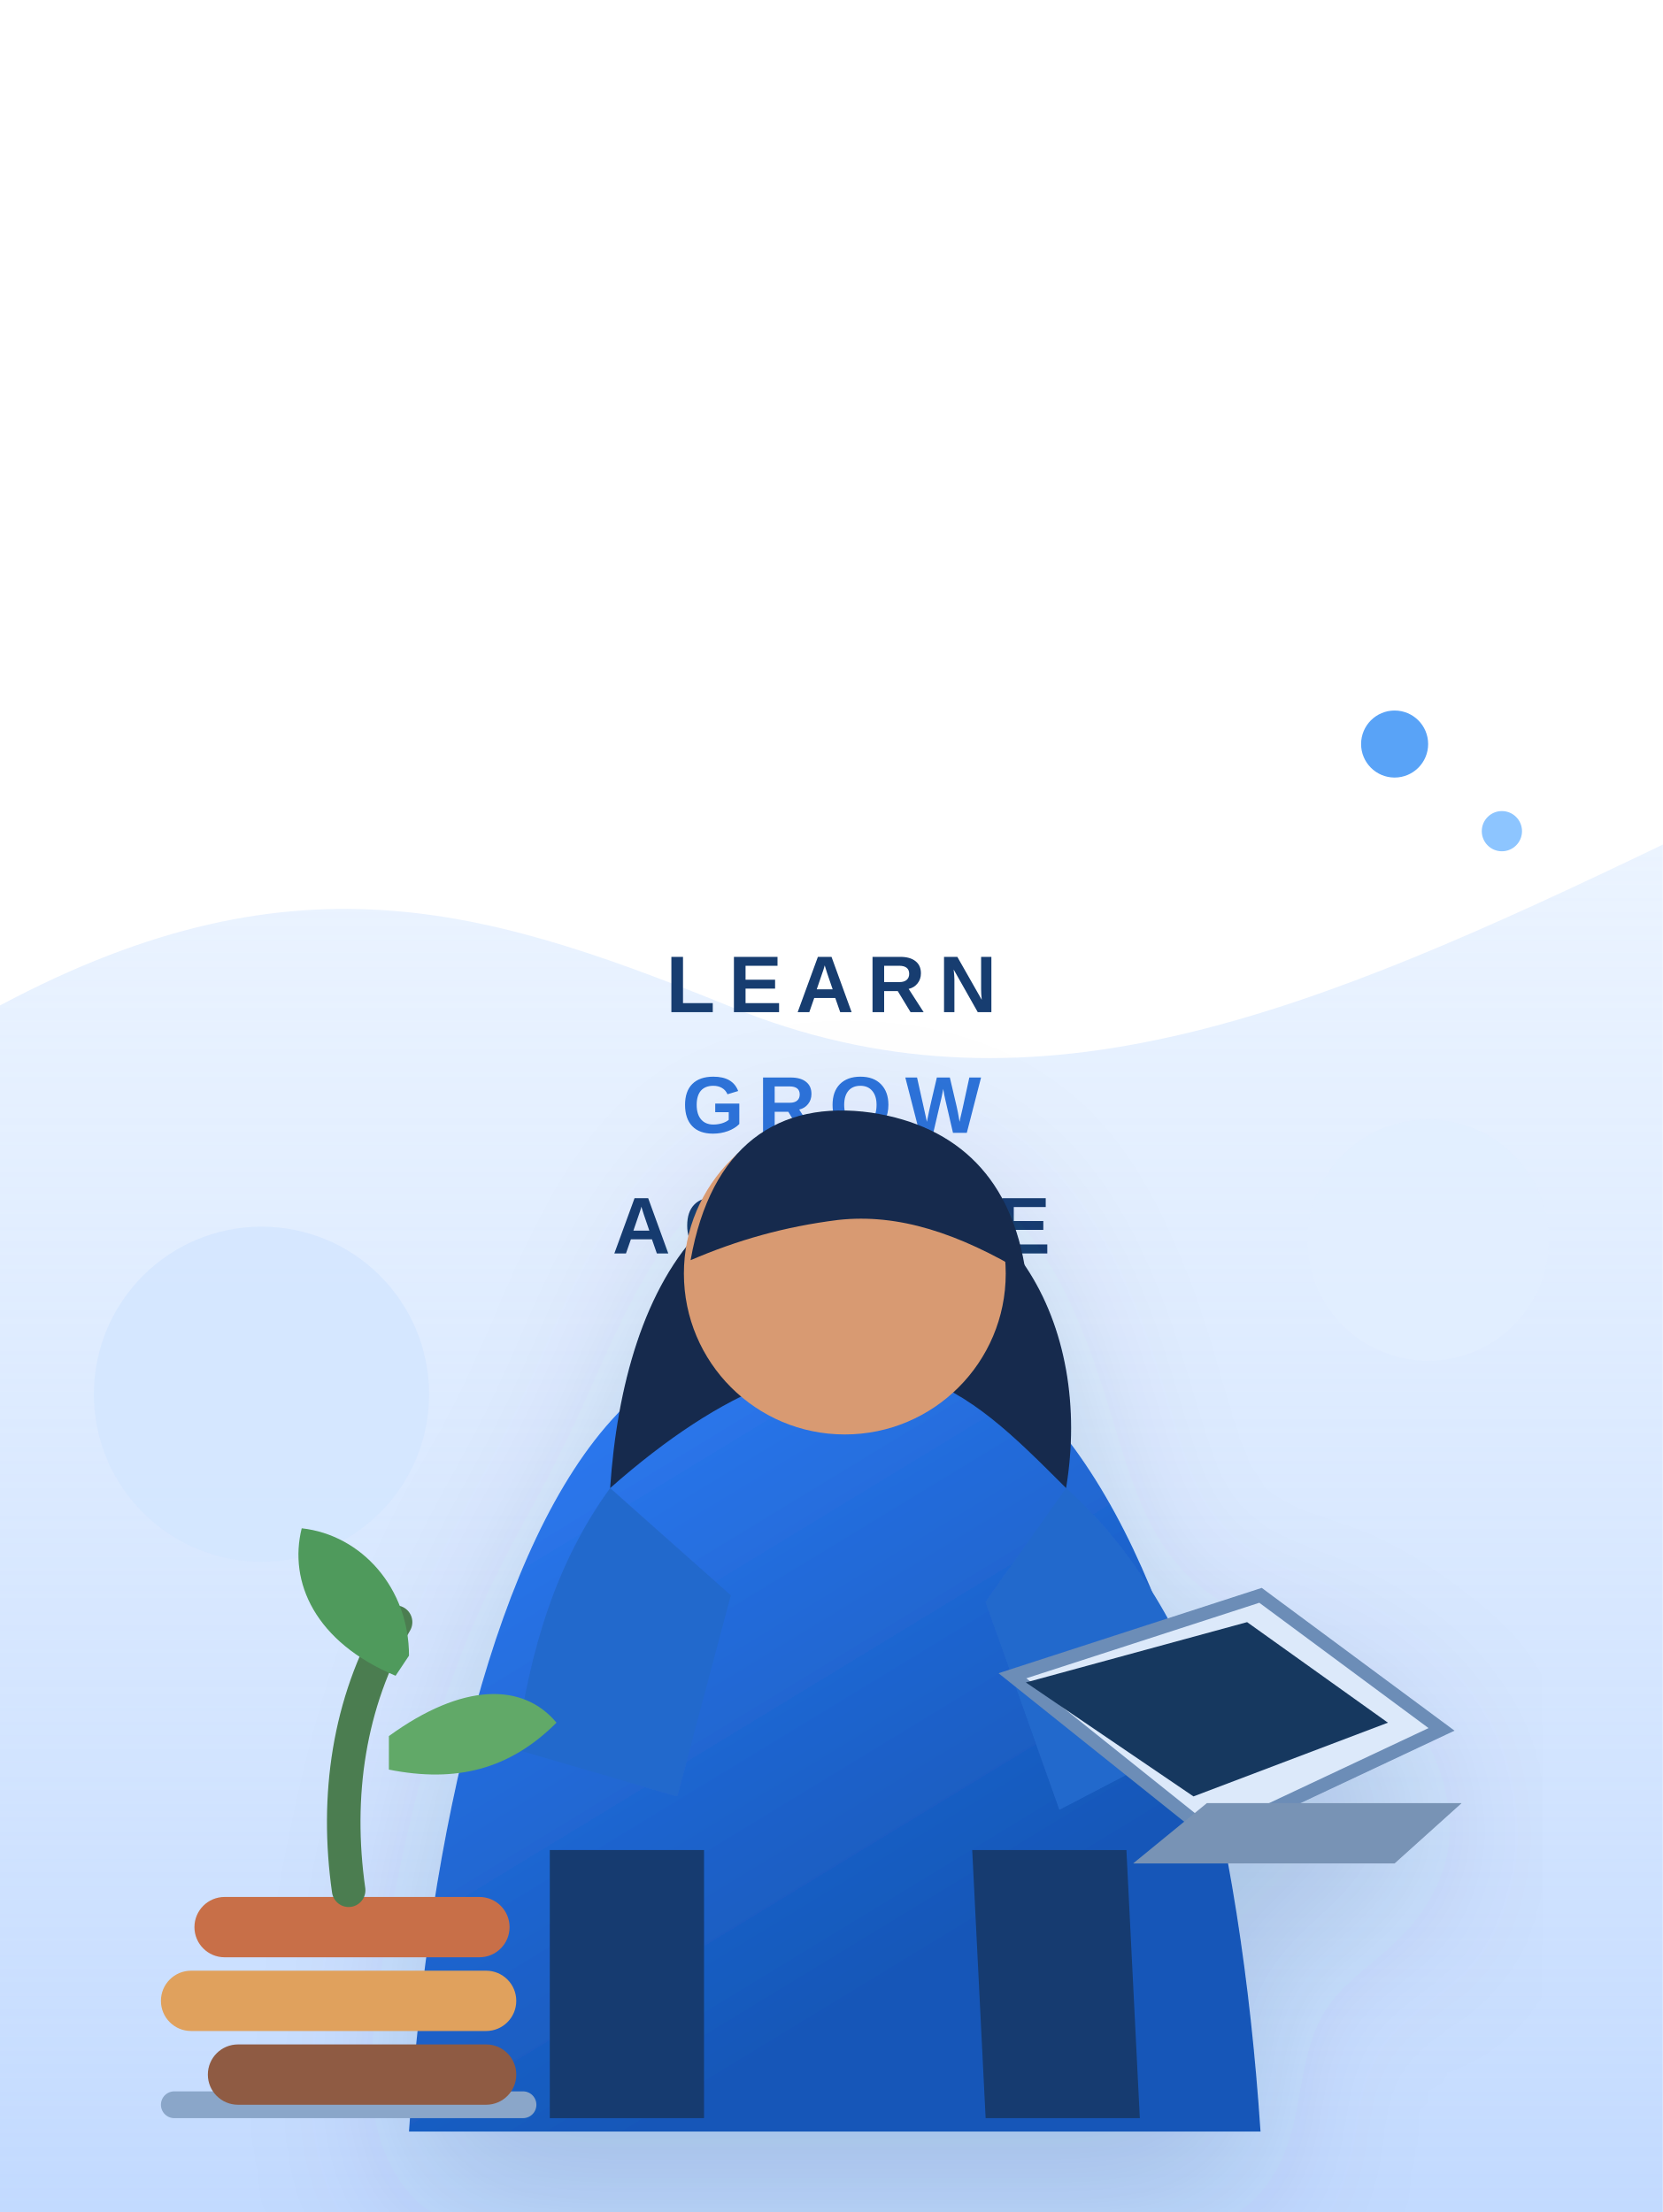
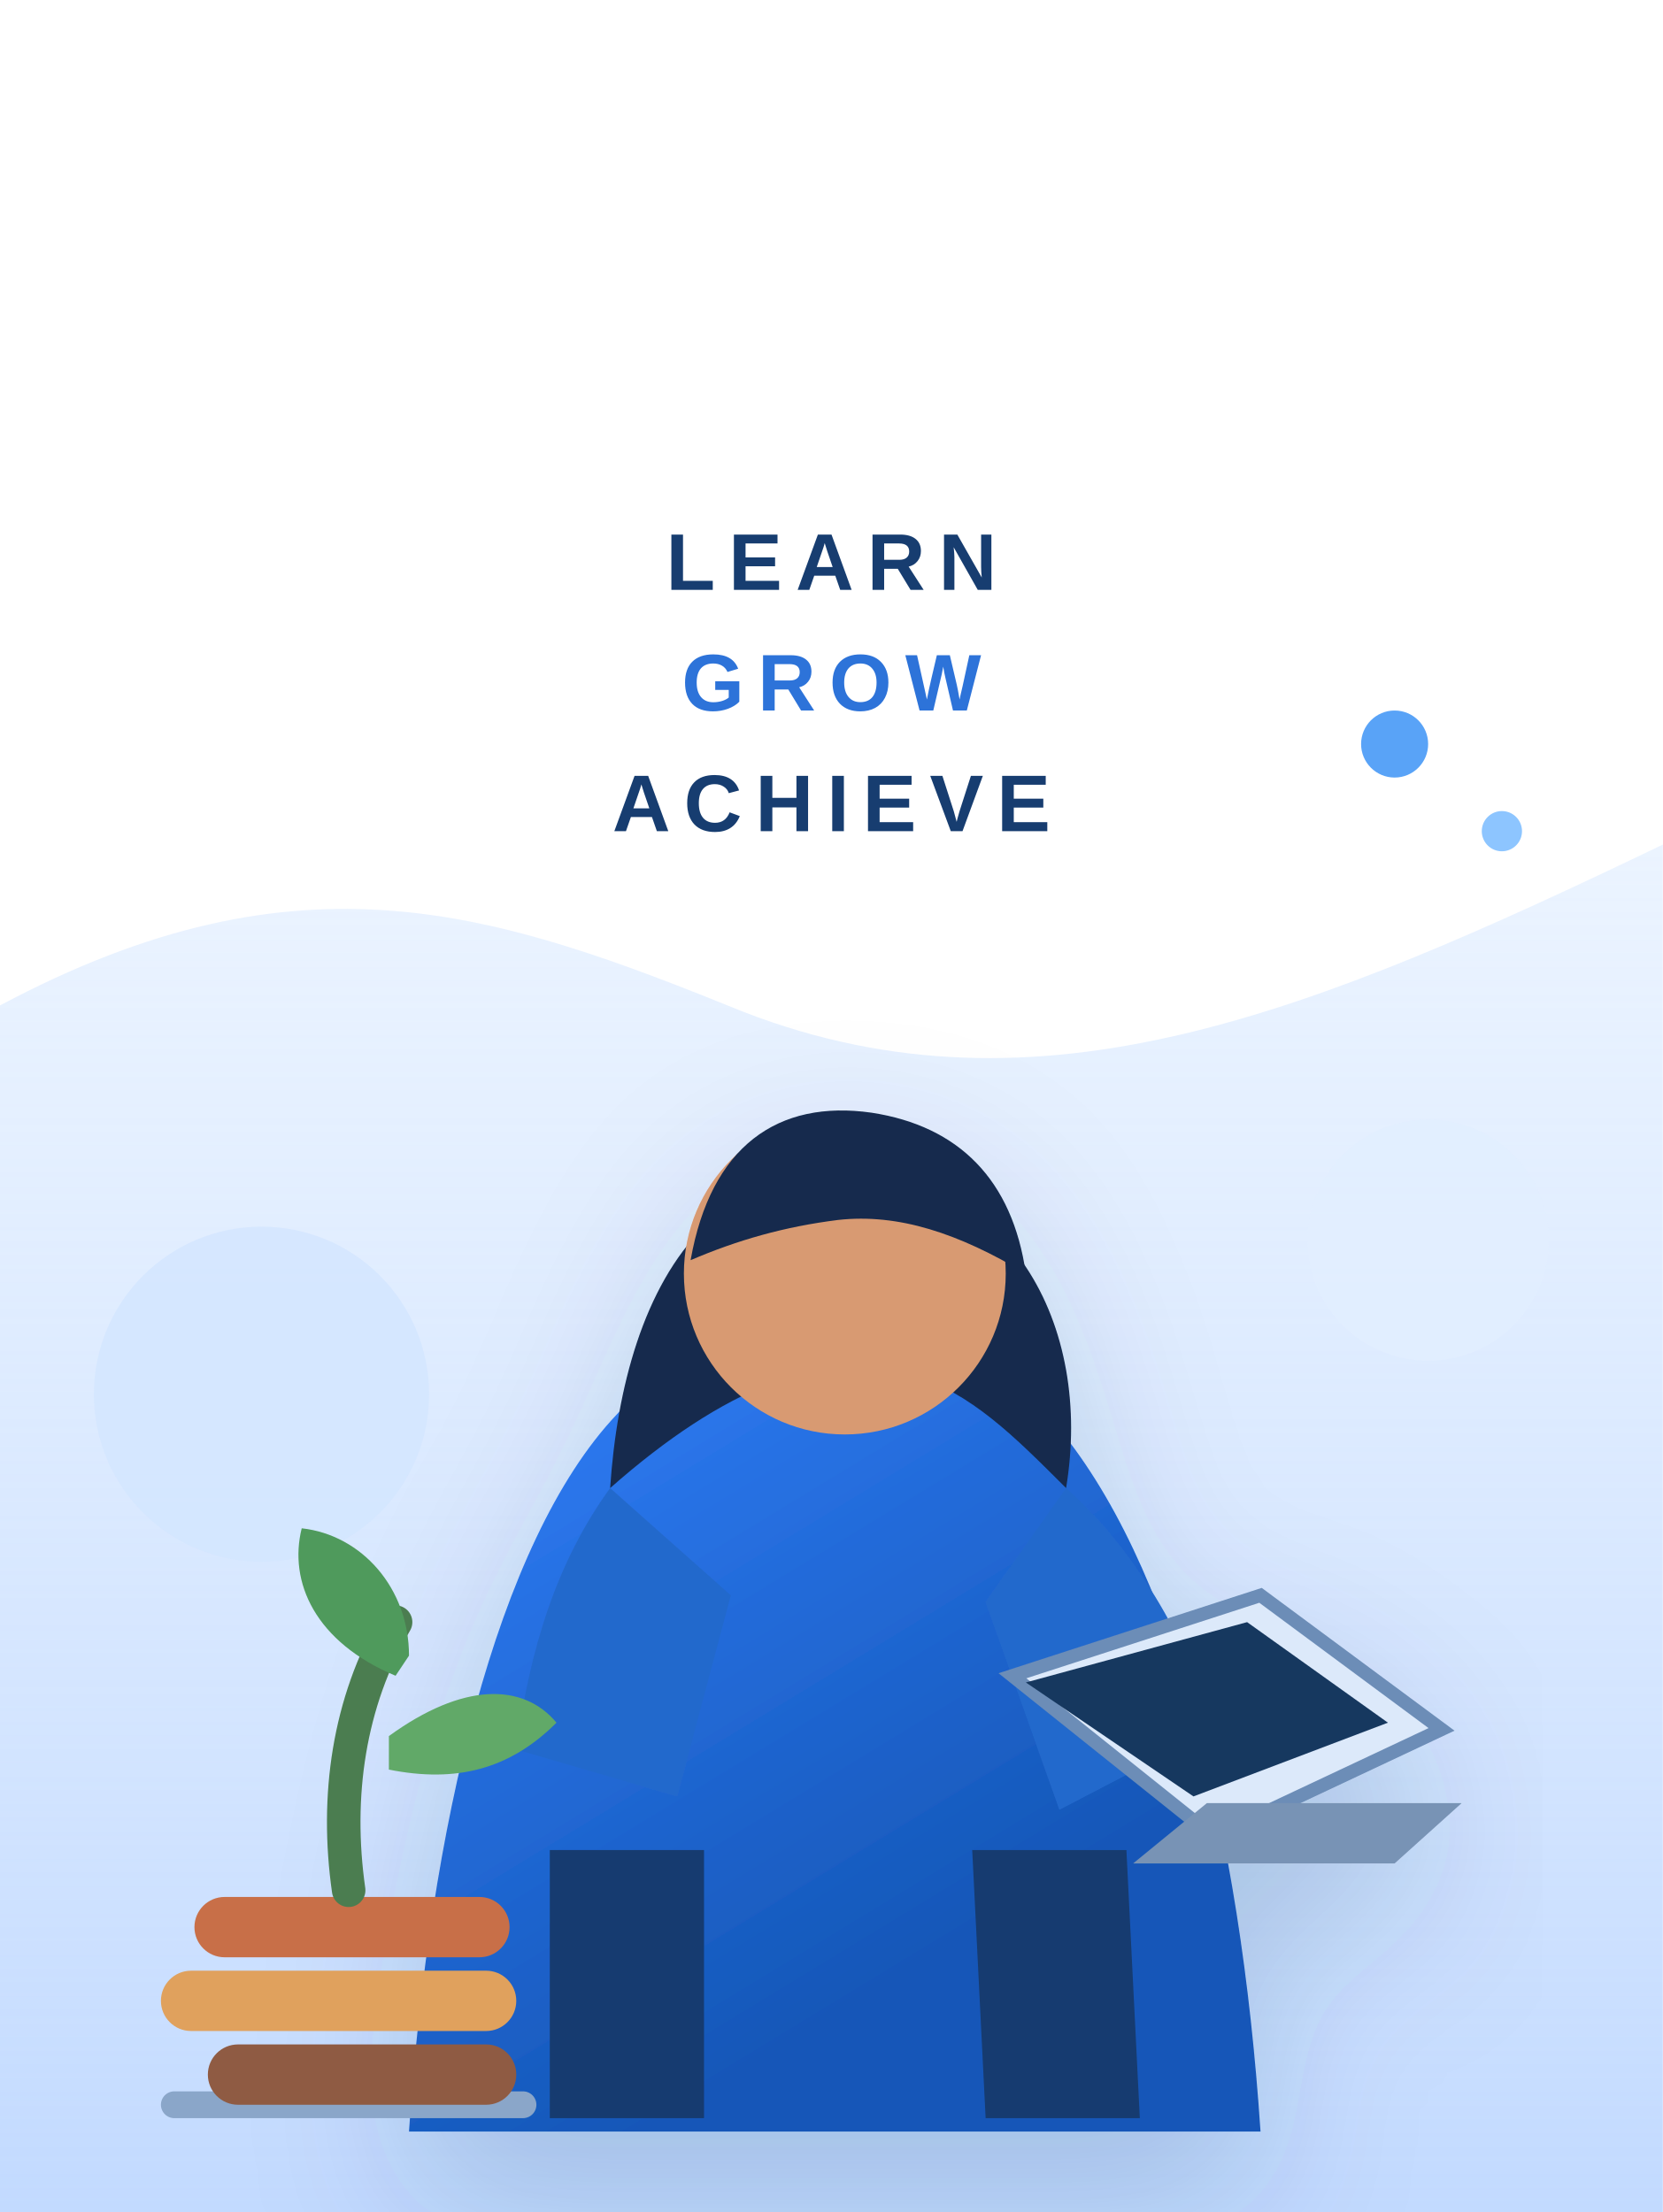
<svg xmlns="http://www.w3.org/2000/svg" width="248" height="330" viewBox="0 0 248 330" fill="none">
  <defs>
    <linearGradient id="panel" x1="124" y1="40" x2="124" y2="330" gradientUnits="userSpaceOnUse">
      <stop stop-color="#EAF3FF" stop-opacity="0" />
      <stop offset="0.28" stop-color="#DCEBFF" stop-opacity="0.55" />
      <stop offset="1" stop-color="#BFD8FF" stop-opacity="0.95" />
-     </linearGradient>
-     <linearGradient id="navy" x1="48" y1="128" x2="204" y2="312" gradientUnits="userSpaceOnUse">
-       <stop stop-color="#102C57" />
-       <stop offset="1" stop-color="#174E91" />
    </linearGradient>
    <linearGradient id="shirt" x1="92" y1="194" x2="148" y2="286" gradientUnits="userSpaceOnUse">
      <stop stop-color="#2F7CF6" />
      <stop offset="1" stop-color="#1557B8" />
    </linearGradient>
    <filter id="shadow" x="25" y="120" width="205" height="210" filterUnits="userSpaceOnUse">
      <feDropShadow dx="0" dy="10" stdDeviation="12" flood-color="#163E73" flood-opacity="0.18" />
    </filter>
  </defs>
  <path d="M0 150C45 126 74 136 111 151C155 168 196 151 248 126V330H0V150Z" fill="url(#panel)" />
  <g opacity="0.85">
    <circle cx="39" cy="208" r="25" fill="#D4E6FF" />
    <circle cx="213" cy="185" r="18" fill="#E2EEFF" />
  </g>
-   <text x="124" y="151" text-anchor="middle" font-family="Arial, sans-serif" font-size="12" font-weight="700" letter-spacing="2" fill="#173D70">LEARN</text>
-   <text x="124" y="169" text-anchor="middle" font-family="Arial, sans-serif" font-size="12" font-weight="700" letter-spacing="2" fill="#2D73D9">GROW</text>
-   <text x="124" y="187" text-anchor="middle" font-family="Arial, sans-serif" font-size="12" font-weight="700" letter-spacing="2" fill="#173D70">ACHIEVE</text>
+   <text x="124" y="88" text-anchor="middle" font-family="Arial, sans-serif" font-size="12" font-weight="700" letter-spacing="2" fill="#173D70">LEARN</text>
+   <text x="124" y="106" text-anchor="middle" font-family="Arial, sans-serif" font-size="12" font-weight="700" letter-spacing="2" fill="#2D73D9">GROW</text>
+   <text x="124" y="124" text-anchor="middle" font-family="Arial, sans-serif" font-size="12" font-weight="700" letter-spacing="2" fill="#173D70">ACHIEVE</text>
  <g filter="url(#shadow)">
    <path d="M61 318C64 273 74 230 92 211C101 201 112 196 124 196C137 196 149 202 157 212C175 233 185 273 188 318H61Z" fill="url(#shirt)" />
    <path d="M91 222C92 207 96 192 105 183C111 177 118 174 126 174C138 174 147 180 153 189C159 198 161 210 159 222C151 214 145 208 136 205C123 201 108 207 91 222Z" fill="#172B4D" />
    <circle cx="126" cy="190" r="24" fill="#D89A72" />
    <path d="M103 188C106 171 116 164 130 166C143 168 151 176 153 190C143 184 134 181 125 182C117 183 110 185 103 188Z" fill="#172B4D" />
    <path d="M91 222C83 233 79 246 77 261L101 268L109 238L91 222Z" fill="#2469CC" />
    <path d="M159 222C169 231 177 244 181 258L158 270L147 239L159 222Z" fill="#2469CC" />
    <path d="M151 250L188 238L215 258L181 274L151 250Z" fill="#DCE9FA" stroke="#6C8DB7" stroke-width="2" />
    <path d="M153 251L186 242L207 257L178 268L153 251Z" fill="#17385F" />
    <path d="M180 269H218L208 278H169L180 269Z" fill="#7893B5" />
    <path d="M82 276L105 276L105 316H82V276Z" fill="#153B70" />
    <path d="M145 276L168 276L170 316H147L145 276Z" fill="#153B70" />
  </g>
  <g>
    <path d="M26 314H78" stroke="#8AA6C9" stroke-width="4" stroke-linecap="round" />
    <rect x="29" y="283" width="47" height="9" rx="4.5" fill="#C86F48" />
    <rect x="24" y="294" width="53" height="9" rx="4.5" fill="#E0A15D" />
    <rect x="31" y="305" width="46" height="9" rx="4.5" fill="#8F5B43" />
    <path d="M52 282C50 268 52 254 59 242" stroke="#4B7D50" stroke-width="5" stroke-linecap="round" />
    <path d="M59 250C47 245 43 236 45 228C54 229 61 237 61 247" fill="#4F9A5C" />
    <path d="M58 259C69 251 78 251 83 257C76 264 68 266 58 264" fill="#61A968" />
  </g>
  <circle cx="208" cy="111" r="5" fill="#2F8CF5" opacity="0.8" />
  <circle cx="224" cy="124" r="3" fill="#70B7FF" opacity="0.8" />
</svg>
